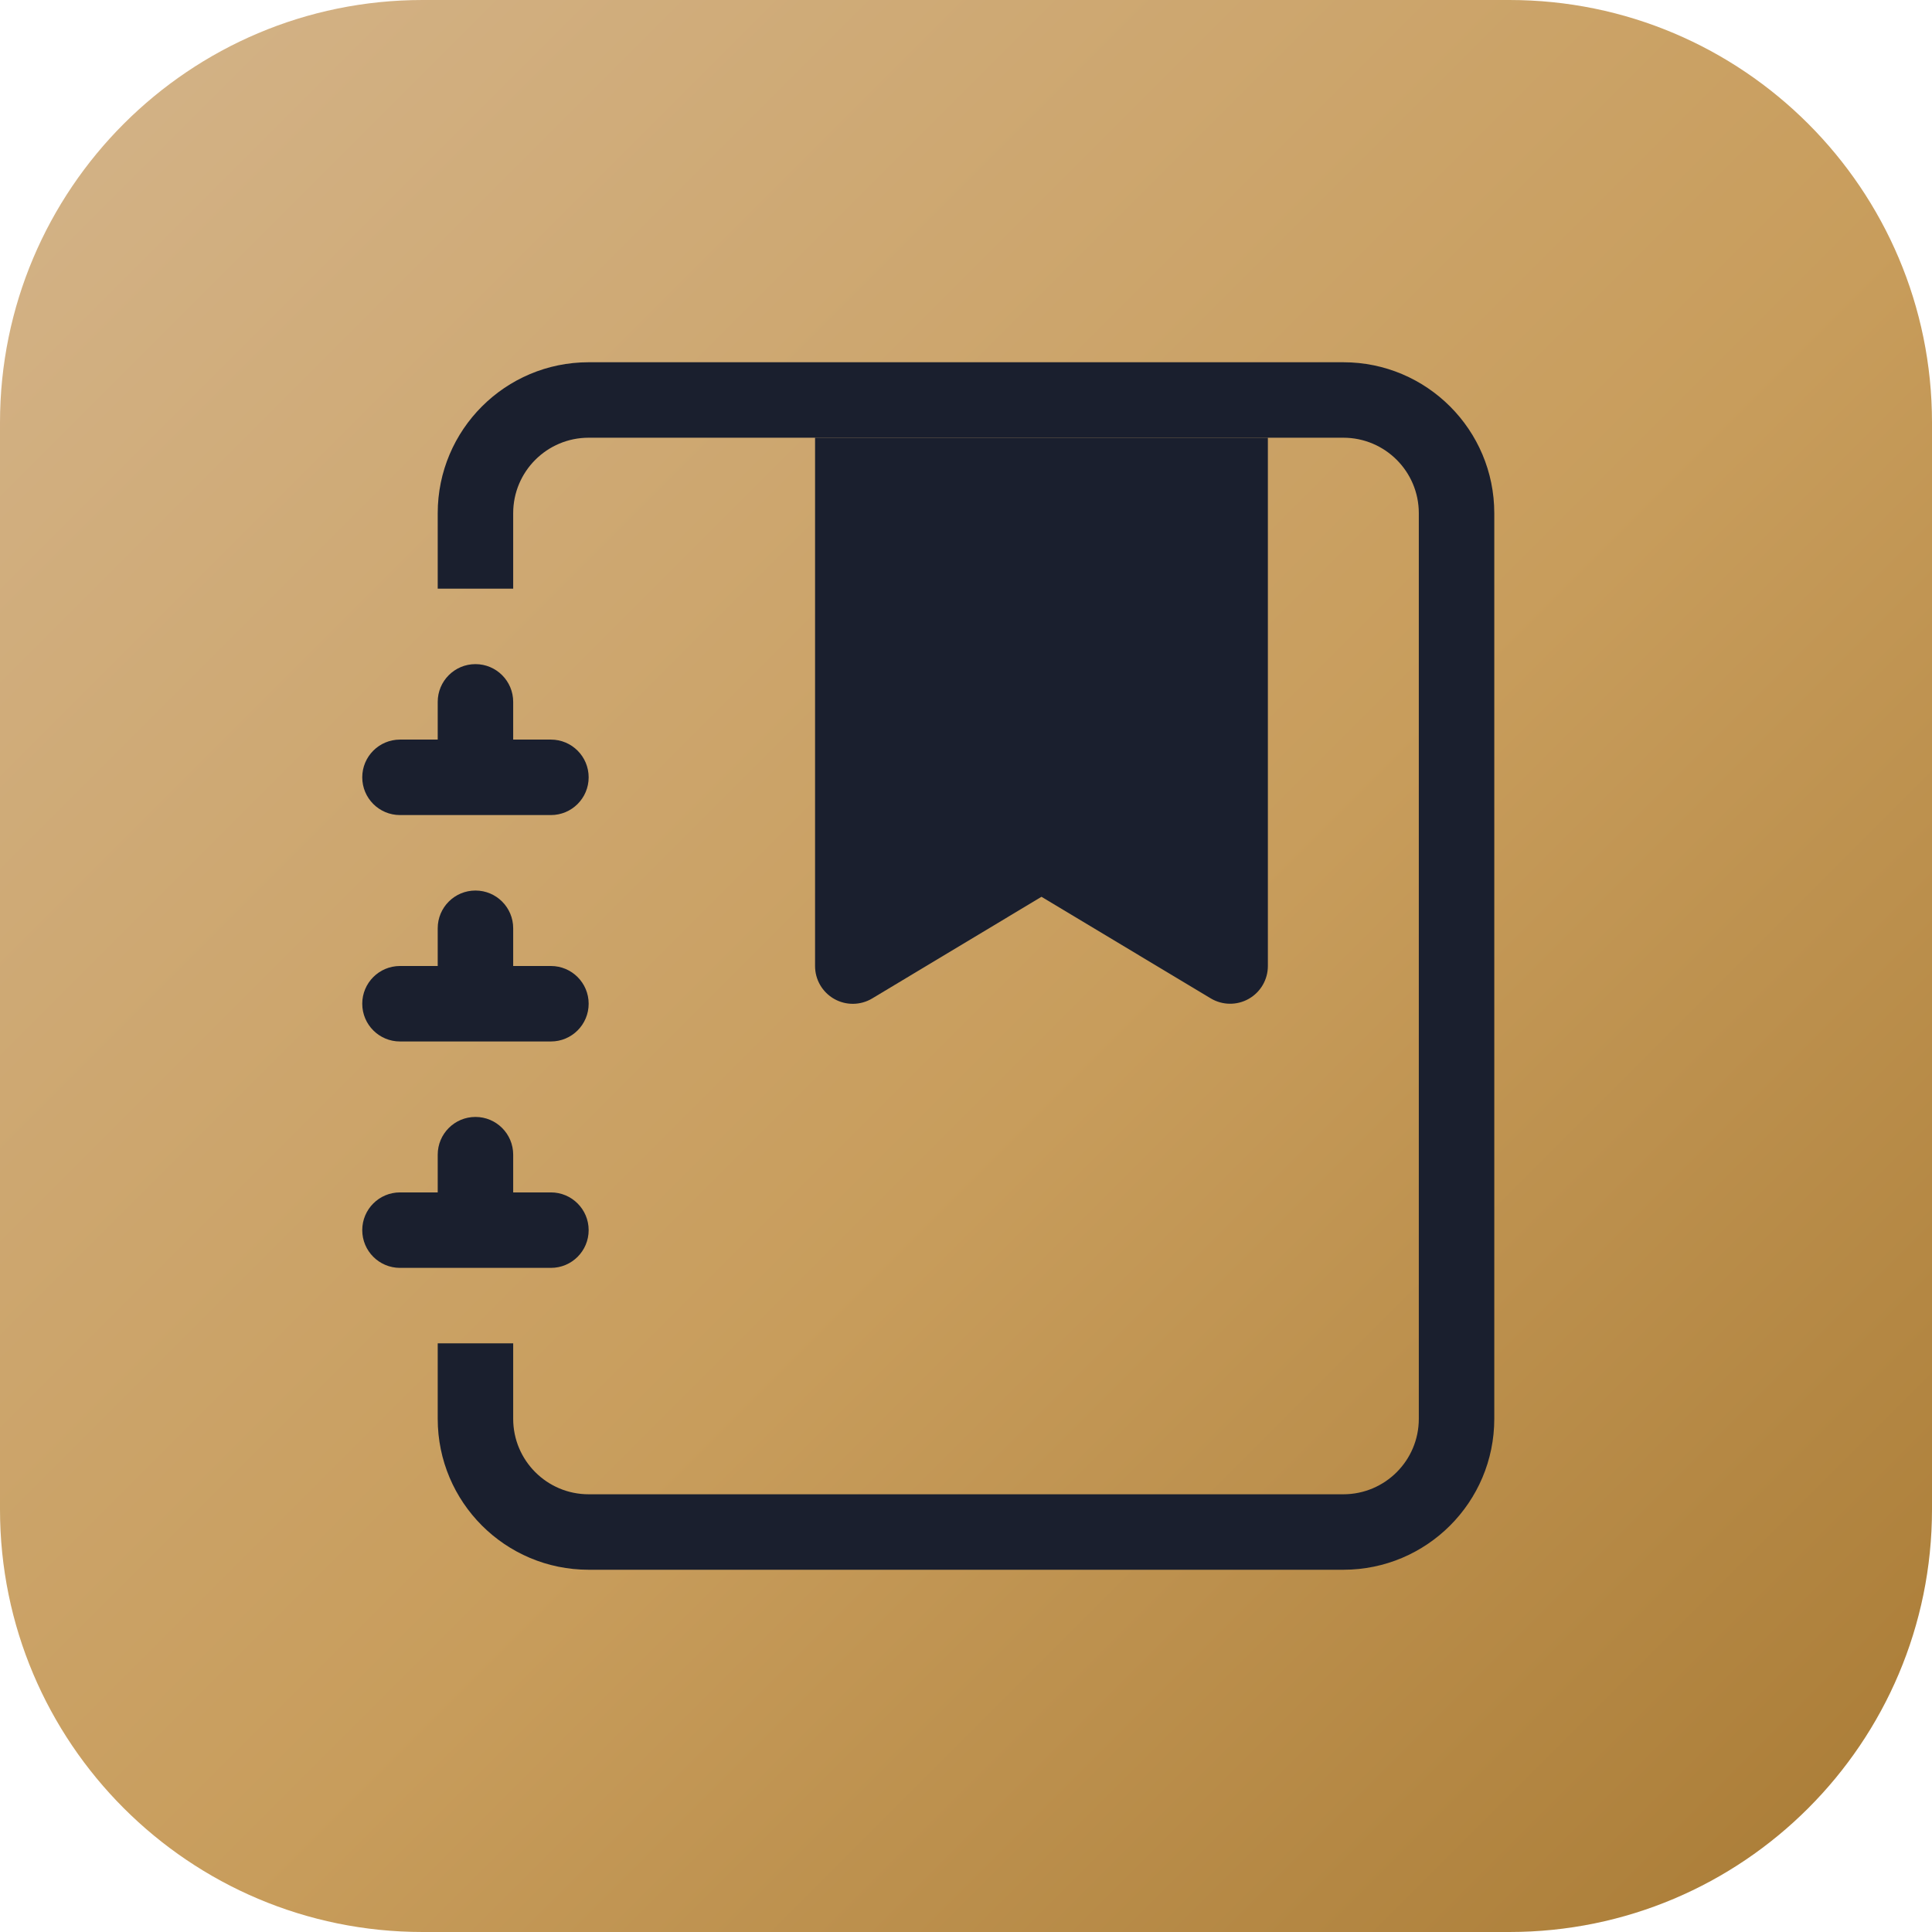
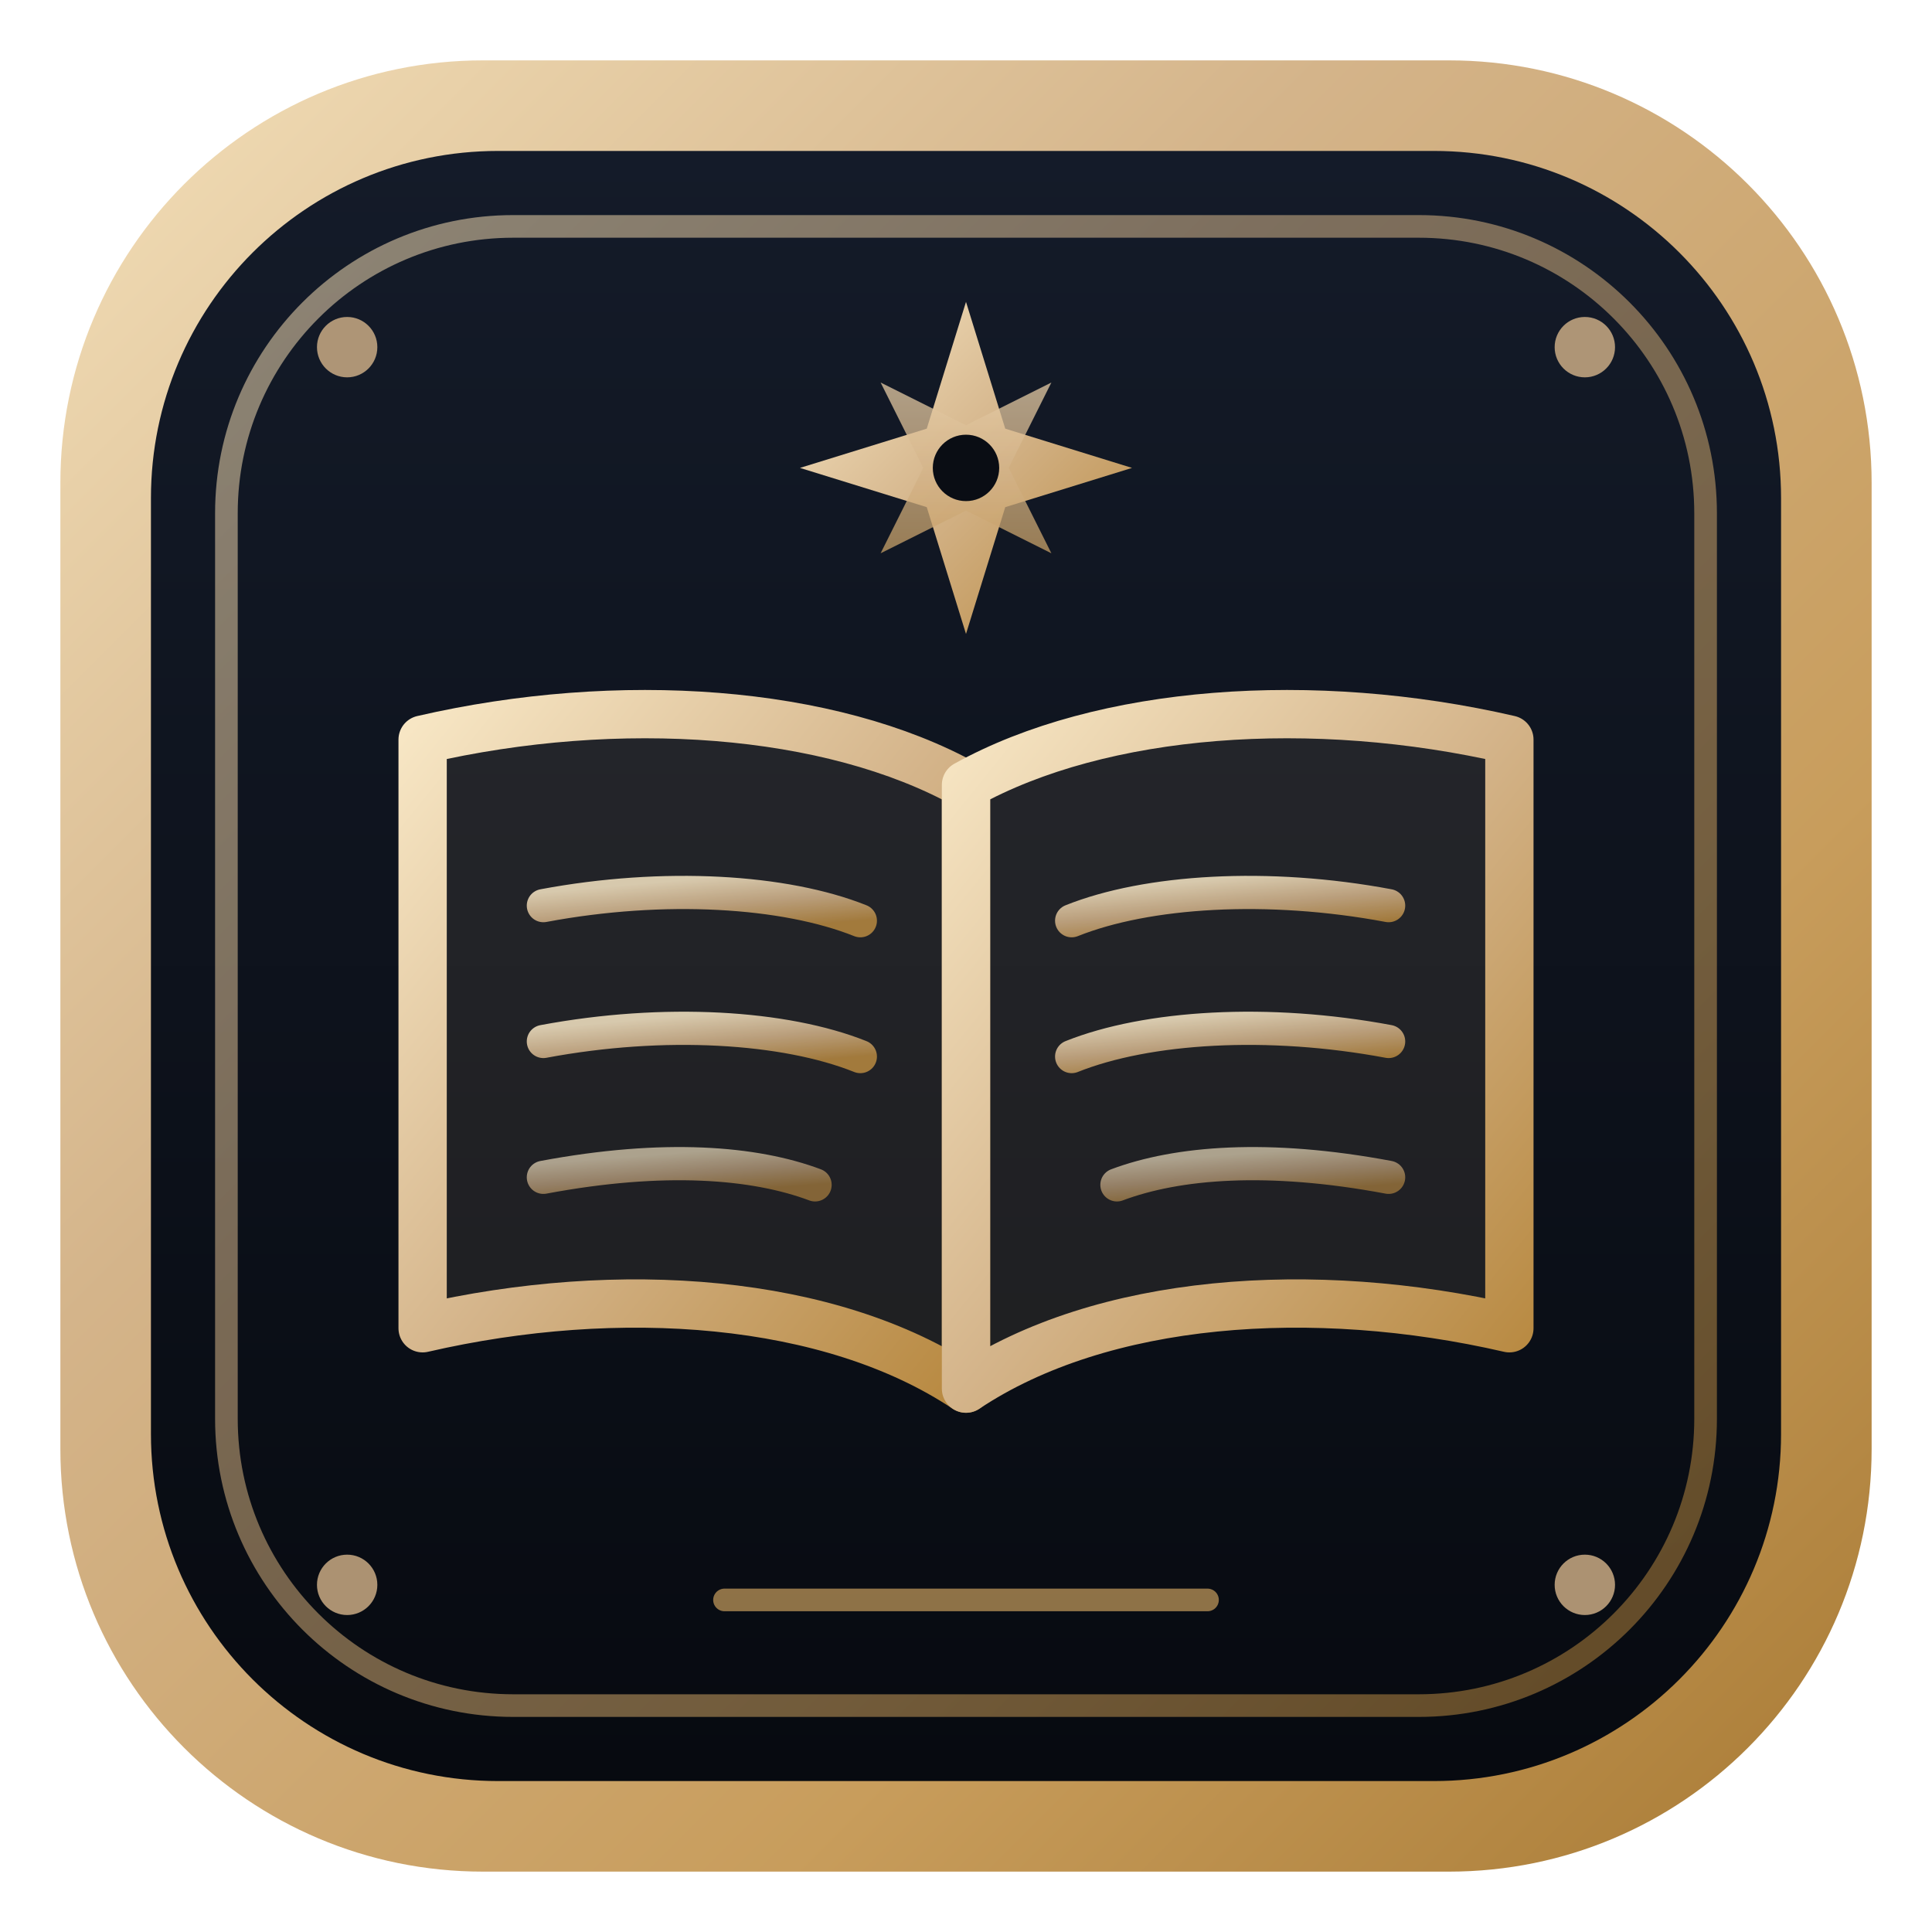
- <svg xmlns="http://www.w3.org/2000/svg" viewBox="0 0 128 128" width="40" height="40" role="img" aria-label="IAR Archive Mark">
+ <svg xmlns="http://www.w3.org/2000/svg" viewBox="0 0 128 128" width="128" height="128" role="img" aria-label="IAR Archive Seal">
  <defs>
-     <linearGradient id="brandGradMark" x1="0" y1="0" x2="1" y2="1">
-       <stop offset="0" stop-color="#d4b48a" />
-       <stop offset="0.55" stop-color="#c89d5c" />
-       <stop offset="1" stop-color="#a87a34" />
+     <linearGradient id="sumerGoldFrame" x1="0" y1="0" x2="1" y2="1">
+       <stop offset="0%" stop-color="#f3dfb8" />
+       <stop offset="35%" stop-color="#d4b48a" />
+       <stop offset="70%" stop-color="#c89d5c" />
+       <stop offset="100%" stop-color="#a87a34" />
+     </linearGradient>
+     <linearGradient id="obsidianCore" x1="0" y1="0" x2="0" y2="1">
+       <stop offset="0%" stop-color="#141b29" />
+       <stop offset="100%" stop-color="#070a10" />
+     </linearGradient>
+     <linearGradient id="goldLeaf" x1="0" y1="0" x2="1" y2="1">
+       <stop offset="0%" stop-color="#f7e6c4" />
+       <stop offset="50%" stop-color="#d4b48a" />
+       <stop offset="100%" stop-color="#b88940" />
    </linearGradient>
  </defs>
-   <rect width="128" height="128" rx="28" fill="url(#brandGradMark)" />
-   <g transform="translate(24,24) scale(5)" fill="#1a1f2e">
-     <path d="M6 1h6v7a.5.5 0 0 1-.757.429L9 7.083 6.757 8.43A.5.5 0 0 1 6 8z" />
-     <path d="M3 0h10a2 2 0 0 1 2 2v12a2 2 0 0 1-2 2H3a2 2 0 0 1-2-2v-1h1v1a1 1 0 0 0 1 1h10a1 1 0 0 0 1-1V2a1 1 0 0 0-1-1H3a1 1 0 0 0-1 1v1H1V2a2 2 0 0 1 2-2" />
-     <path d="M1 5v-.5a.5.5 0 0 1 1 0V5h.5a.5.5 0 0 1 0 1h-2a.5.5 0 0 1 0-1zm0 3v-.5a.5.5 0 0 1 1 0V8h.5a.5.5 0 0 1 0 1h-2a.5.5 0 0 1 0-1zm0 3v-.5a.5.5 0 0 1 1 0v.5h.5a.5.5 0 0 1 0 1h-2a.5.5 0 0 1 0-1z" />
+   <rect x="4" y="4" width="120" height="120" rx="28" fill="url(#sumerGoldFrame)" />
+   <rect x="10" y="10" width="108" height="108" rx="23" fill="url(#obsidianCore)" />
+   <rect x="15" y="15" width="98" height="98" rx="19" fill="none" stroke="url(#sumerGoldFrame)" stroke-width="1.5" stroke-opacity="0.55" />
+   <circle cx="23" cy="23" r="2" fill="#d4b48a" opacity="0.8" />
+   <circle cx="105" cy="23" r="2" fill="#d4b48a" opacity="0.8" />
+   <circle cx="23" cy="105" r="2" fill="#d4b48a" opacity="0.8" />
+   <circle cx="105" cy="105" r="2" fill="#d4b48a" opacity="0.8" />
+   <g transform="translate(64, 31)" fill="url(#goldLeaf)">
+     <polygon points="0,-11 2.6,-2.6 11,0 2.6,2.6 0,11 -2.6,2.6 -11,0 -2.6,-2.6" />
+     <polygon points="0,-8 2,-2 8,0 2,2 0,8 -2,2 -8,0 -2,-2" transform="rotate(45)" opacity="0.75" />
+     <circle cx="0" cy="0" r="2.2" fill="#0a0d14" />
  </g>
+   <g fill="none" stroke="url(#goldLeaf)" stroke-width="3.2" stroke-linecap="round" stroke-linejoin="round">
+     <path d="M64 52 C55 47, 41 46, 28 49 L28 88 C41 85, 55 86, 64 92 Z" fill="#d4b48a" fill-opacity="0.1" />
+     <path d="M64 52 C73 47, 87 46, 100 49 L100 88 C87 85, 73 86, 64 92 Z" fill="#d4b48a" fill-opacity="0.1" />
+     <line x1="64" y1="50" x2="64" y2="94" stroke-width="3.4" />
+     <path d="M36 60 C44 58.5, 52 59, 57 61" stroke-width="2.2" opacity="0.85" />
+     <path d="M36 69 C44 67.5, 52 68, 57 70" stroke-width="2.2" opacity="0.85" />
+     <path d="M36 78 C44 76.5, 50 77, 54 78.5" stroke-width="2.2" opacity="0.65" />
+     <path d="M92 60 C84 58.5, 76 59, 71 61" stroke-width="2.2" opacity="0.85" />
+     <path d="M92 69 C84 67.5, 76 68, 71 70" stroke-width="2.2" opacity="0.85" />
+     <path d="M92 78 C84 76.5, 78 77, 74 78.5" stroke-width="2.2" opacity="0.65" />
+   </g>
+   <path d="M38 101 L90 101" stroke="url(#sumerGoldFrame)" stroke-width="2.5" stroke-linecap="round" />
+   <path d="M48 106 L80 106" stroke="#c89d5c" stroke-width="1.5" stroke-linecap="round" opacity="0.7" />
</svg>
